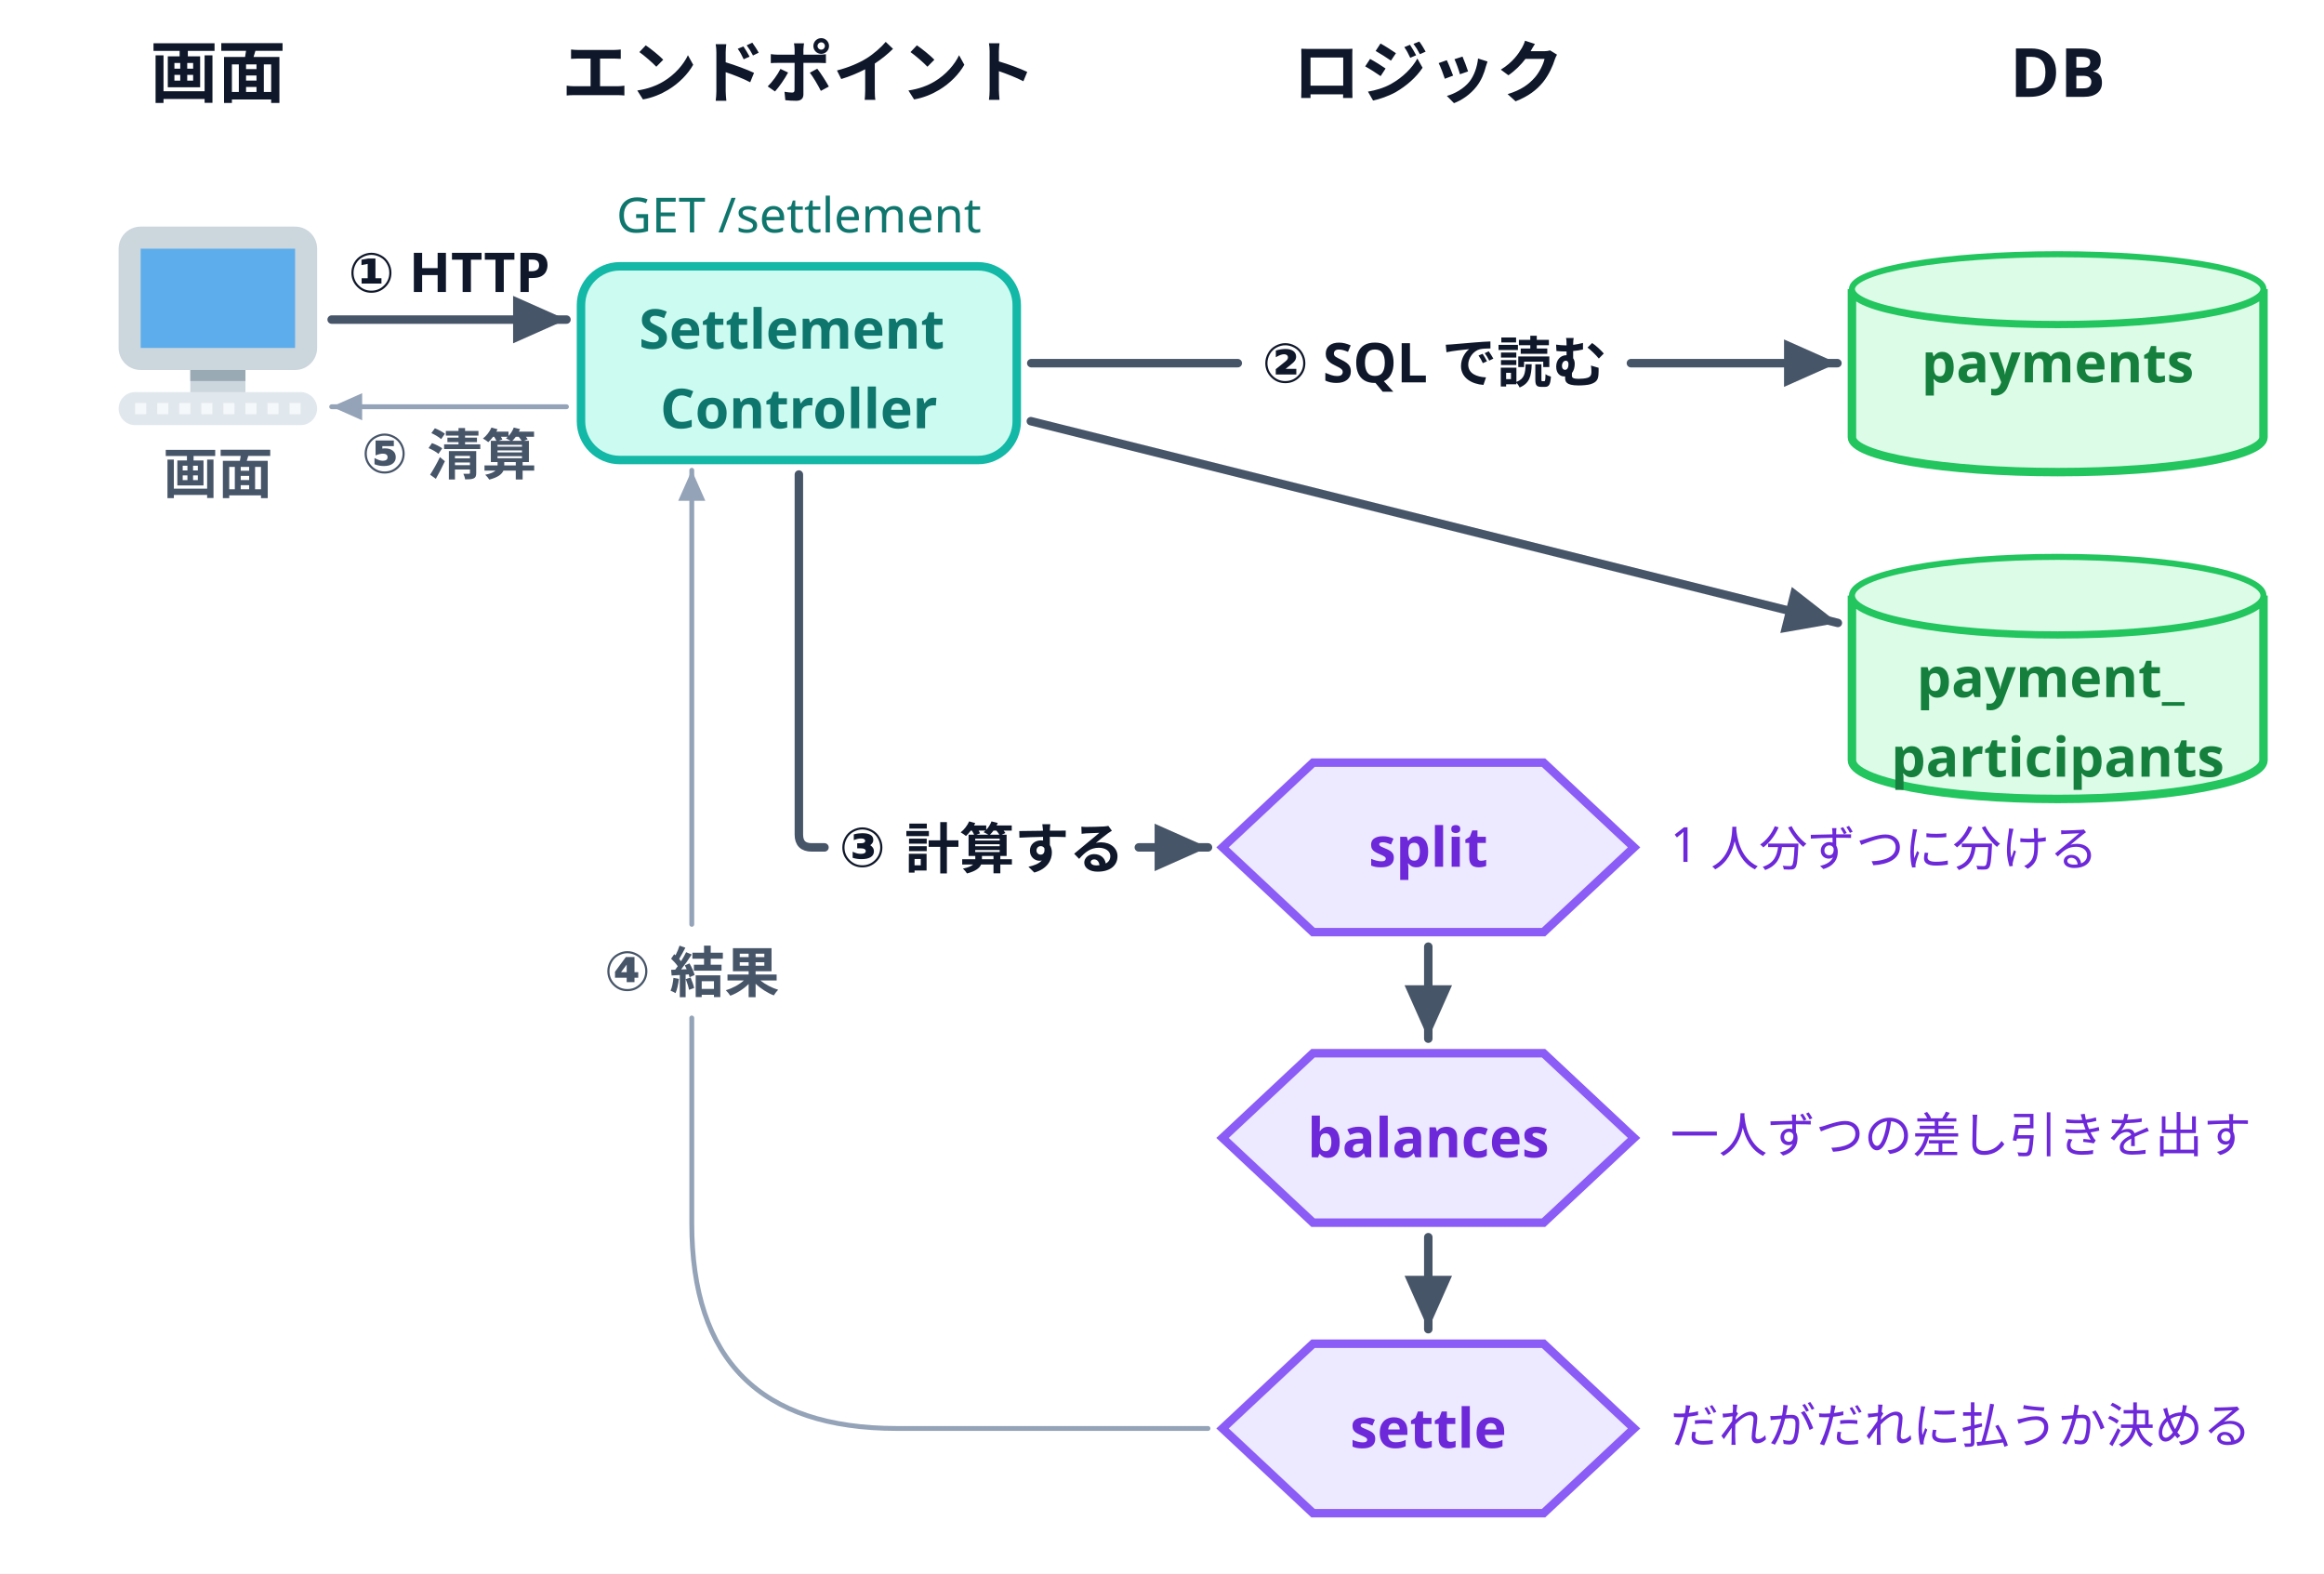
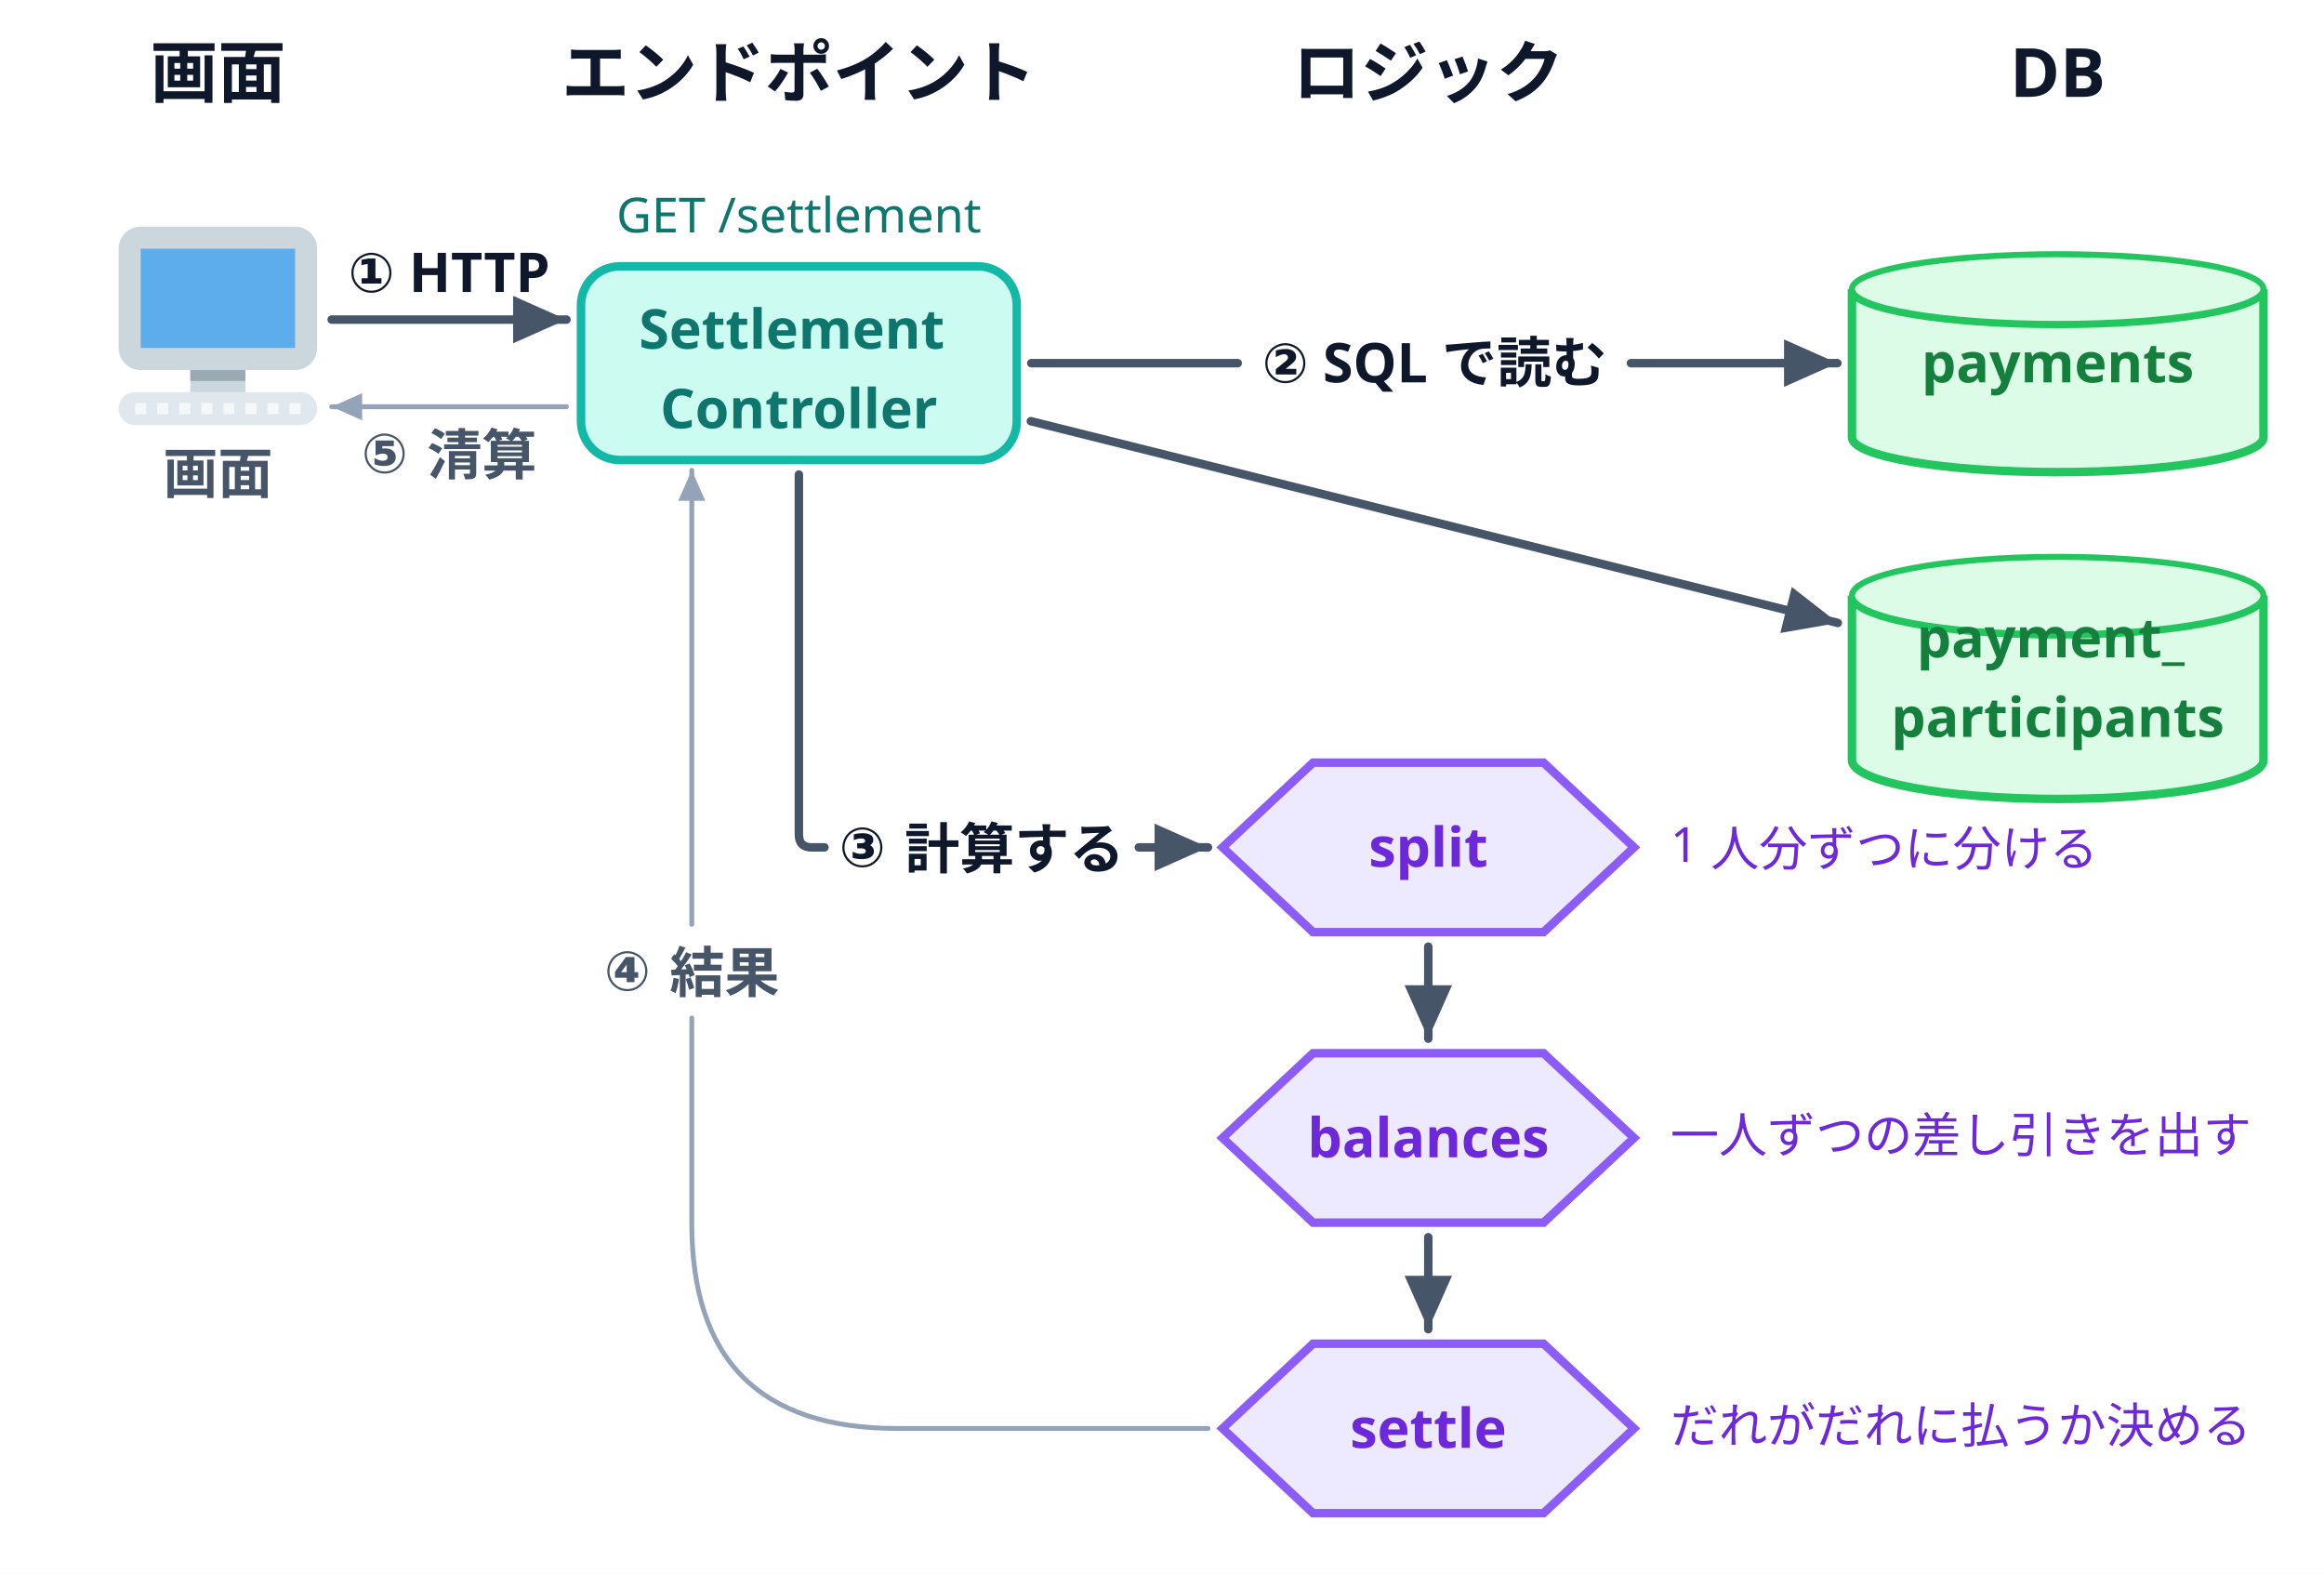
<svg xmlns="http://www.w3.org/2000/svg" width="960" height="650" viewBox="0 0 960 650" font-family="'Hiragino Sans','Noto Sans JP','Yu Gothic','Segoe UI',sans-serif">
  <defs>
    <marker id="aR" viewBox="0 0 10 10" refX="9" refY="5" markerWidth="7" markerHeight="7" orient="auto-start-reverse">
      <path d="M0 1 L9 5 L0 9 z" fill="#475569" />
    </marker>
    <marker id="aRsub" viewBox="0 0 10 10" refX="9" refY="5" markerWidth="7" markerHeight="7" orient="auto-start-reverse">
      <path d="M0 1 L9 5 L0 9 z" fill="#94a3b8" />
    </marker>
  </defs>
  <rect x="0" y="0" width="960" height="650" fill="#ffffff" />
  <text x="90" y="40" text-anchor="middle" font-size="28.0" fill="#0f172a" font-weight="700">画面</text>
  <text x="330" y="40" text-anchor="middle" font-size="28.0" fill="#0f172a" font-weight="700">エンドポイント</text>
  <text x="590" y="40" text-anchor="middle" font-size="28.0" fill="#0f172a" font-weight="700">ロジック</text>
  <text x="850" y="40" text-anchor="middle" font-size="28.0" fill="#0f172a" font-weight="700">DB</text>
  <svg x="49.0" y="93.6" width="82.0" height="82.0" viewBox="0 0 36 36">
    <path fill="#CCD6DD" d="M36 22c0 2.209-1.791 4-4 4H4c-2.209 0-4-1.791-4-4V4c0-2.209 1.791-4 4-4h28c2.209 0 4 1.791 4 4v18z" />
    <path fill="#5DADEC" d="M4 4h28v18H4z" />
    <path fill="#CCD6DD" d="M13 26h10v6H13z" />
    <path fill="#9AAAB4" d="M13 26h10v2H13z" />
    <path fill="#E1E8ED" d="M36 33c0-1.657-1.343-3-3-3H3c-1.657 0-3 1.343-3 3s1.343 3 3 3h30c1.657 0 3-1.343 3-3z" />
    <path fill="#F5F8FA" d="M3 32h2v2H3zm4 0h2v2H7zm4 0h2v2h-2zm4 0h2v2h-2zm4 0h2v2h-2zm4 0h2v2h-2zm4 0h2v2h-2zm4 0h2v2h-2z" />
  </svg>
  <text x="90" y="203.707" text-anchor="middle" font-size="22.667" fill="#475569" font-weight="600">画面</text>
  <rect x="240" y="110" width="180" height="80" rx="16" fill="#ccfbf1" stroke="#14b8a6" stroke-width="3.5" />
  <text x="330" y="144" text-anchor="middle" font-size="22.667" fill="#0f766e" font-weight="600">
    <tspan x="330" dy="0">Settlement</tspan>
    <tspan x="330" dy="32.867">Controller</tspan>
  </text>
  <text x="330" y="96" text-anchor="middle" font-size="20.0" fill="#0f766e" font-weight="400">GET /settlement</text>
  <path d="M765.0 119.4 A85.0 14.4 0 0 0 935.0 119.4 L935.0 180.6 A85.0 14.4 0 0 1 765.0 180.6 Z" fill="#dcfce7" stroke="#22c55e" stroke-width="3.5" />
  <ellipse cx="850.0" cy="119.4" rx="85.0" ry="14.4" fill="#dcfce7" stroke="#22c55e" stroke-width="2.5" />
  <text x="850" y="157.933" text-anchor="middle" font-size="22.667" fill="#15803d" font-weight="600">payments</text>
  <path d="M765.0 246.0 A85.0 16.0 0 0 0 935.0 246.0 L935.0 314.0 A85.0 16.0 0 0 1 765.0 314.0 Z" fill="#dcfce7" stroke="#22c55e" stroke-width="3.5" />
  <ellipse cx="850.0" cy="246.0" rx="85.0" ry="16.0" fill="#dcfce7" stroke="#22c55e" stroke-width="2.5" />
-   <text x="850" y="287.933" text-anchor="middle" font-size="22.667" fill="#15803d" font-weight="600">
+   <text x="850" y="271.5" text-anchor="middle" font-size="22.667" fill="#15803d" font-weight="600">
    <tspan x="850" dy="0">payment_</tspan>
    <tspan x="850" dy="32.867">participants</tspan>
  </text>
  <polygon points="542.4,315 637.6,315 675,350 637.6,385 542.4,385 505,350" fill="#ede9fe" stroke="#8b5cf6" stroke-width="3.5" />
  <text x="590" y="358" text-anchor="middle" font-size="22.667" fill="#6d28d9" font-weight="600">split</text>
  <text x="690" y="356" text-anchor="start" font-size="20.0" fill="#6d28d9" font-weight="400">1 人分ずつに分ける</text>
  <polygon points="542.4,435 637.6,435 675,470 637.6,505 542.4,505 505,470" fill="#ede9fe" stroke="#8b5cf6" stroke-width="3.5" />
  <text x="590" y="478" text-anchor="middle" font-size="22.667" fill="#6d28d9" font-weight="600">balances</text>
  <text x="690" y="476" text-anchor="start" font-size="20.0" fill="#6d28d9" font-weight="400">一人ずつの差し引きを出す</text>
  <polygon points="542.4,555 637.6,555 675,590 637.6,625 542.4,625 505,590" fill="#ede9fe" stroke="#8b5cf6" stroke-width="3.5" />
  <text x="590" y="598" text-anchor="middle" font-size="22.667" fill="#6d28d9" font-weight="600">settle</text>
  <text x="690" y="596" text-anchor="start" font-size="20.0" fill="#6d28d9" font-weight="400">だれがだれに払うか決める</text>
  <path d="M137.00 132.00 L234.00 132.00" fill="none" stroke="#475569" stroke-width="3.5" stroke-linecap="round" stroke-linejoin="round" marker-end="url(#aR)" />
  <text x="185.5" y="120.6" text-anchor="middle" font-size="22.667" fill="#0f172a" font-weight="600">① HTTP</text>
  <path d="M426.00 150.00 L511.30 150.00" fill="none" stroke="#475569" stroke-width="3.5" stroke-linecap="round" stroke-linejoin="round" />
  <path d="M673.70 150.00 L759.00 150.00" fill="none" stroke="#475569" stroke-width="3.5" stroke-linecap="round" stroke-linejoin="round" marker-end="url(#aR)" />
  <text x="592.5" y="157.933" text-anchor="middle" font-size="22.667" fill="#0f172a" font-weight="600">② SQL で読む</text>
  <path d="M425.82 173.96 L759.18 257.29" fill="none" stroke="#475569" stroke-width="3.5" stroke-linecap="round" stroke-linejoin="round" marker-end="url(#aR)" />
  <path d="M330.00 196.00 L330.00 214.00 L330.00 344.71 Q330.00 350.00 335.29 350.00 L340.57 350.00" fill="none" stroke="#475569" stroke-width="3.5" stroke-linecap="round" stroke-linejoin="round" />
  <path d="M470.43 350.00 L481.00 350.00 L499.00 350.00" fill="none" stroke="#475569" stroke-width="3.5" stroke-linecap="round" stroke-linejoin="round" marker-end="url(#aR)" />
  <text x="405.5" y="357.933" text-anchor="middle" font-size="22.667" fill="#0f172a" font-weight="600">③ 計算する</text>
  <path d="M590.00 391.00 L590.00 429.00" fill="none" stroke="#475569" stroke-width="3.5" stroke-linecap="round" stroke-linejoin="round" marker-end="url(#aR)" />
  <path d="M590.00 511.00 L590.00 549.00" fill="none" stroke="#475569" stroke-width="3.5" stroke-linecap="round" stroke-linejoin="round" marker-end="url(#aR)" />
  <path d="M499.00 590.00 L481.00 590.00 L370.53 590.00 Q285.76 590.00 285.76 505.23 L285.76 420.45" fill="none" stroke="#94a3b8" stroke-width="2.0" stroke-linecap="round" stroke-linejoin="round" />
  <path d="M285.76 381.79 L285.76 212.24 L285.76 194.24" fill="none" stroke="#94a3b8" stroke-width="2.0" stroke-linecap="round" stroke-linejoin="round" marker-end="url(#aRsub)" />
  <text x="285.757" y="409.055" text-anchor="middle" font-size="22.667" fill="#475569" font-weight="600">④ 結果</text>
  <path d="M234.00 168.00 L137.00 168.00" fill="none" stroke="#94a3b8" stroke-width="2.0" stroke-linecap="round" stroke-linejoin="round" marker-end="url(#aRsub)" />
  <text x="185.5" y="195.267" text-anchor="middle" font-size="22.667" fill="#475569" font-weight="600">⑤ 清算</text>
</svg>
